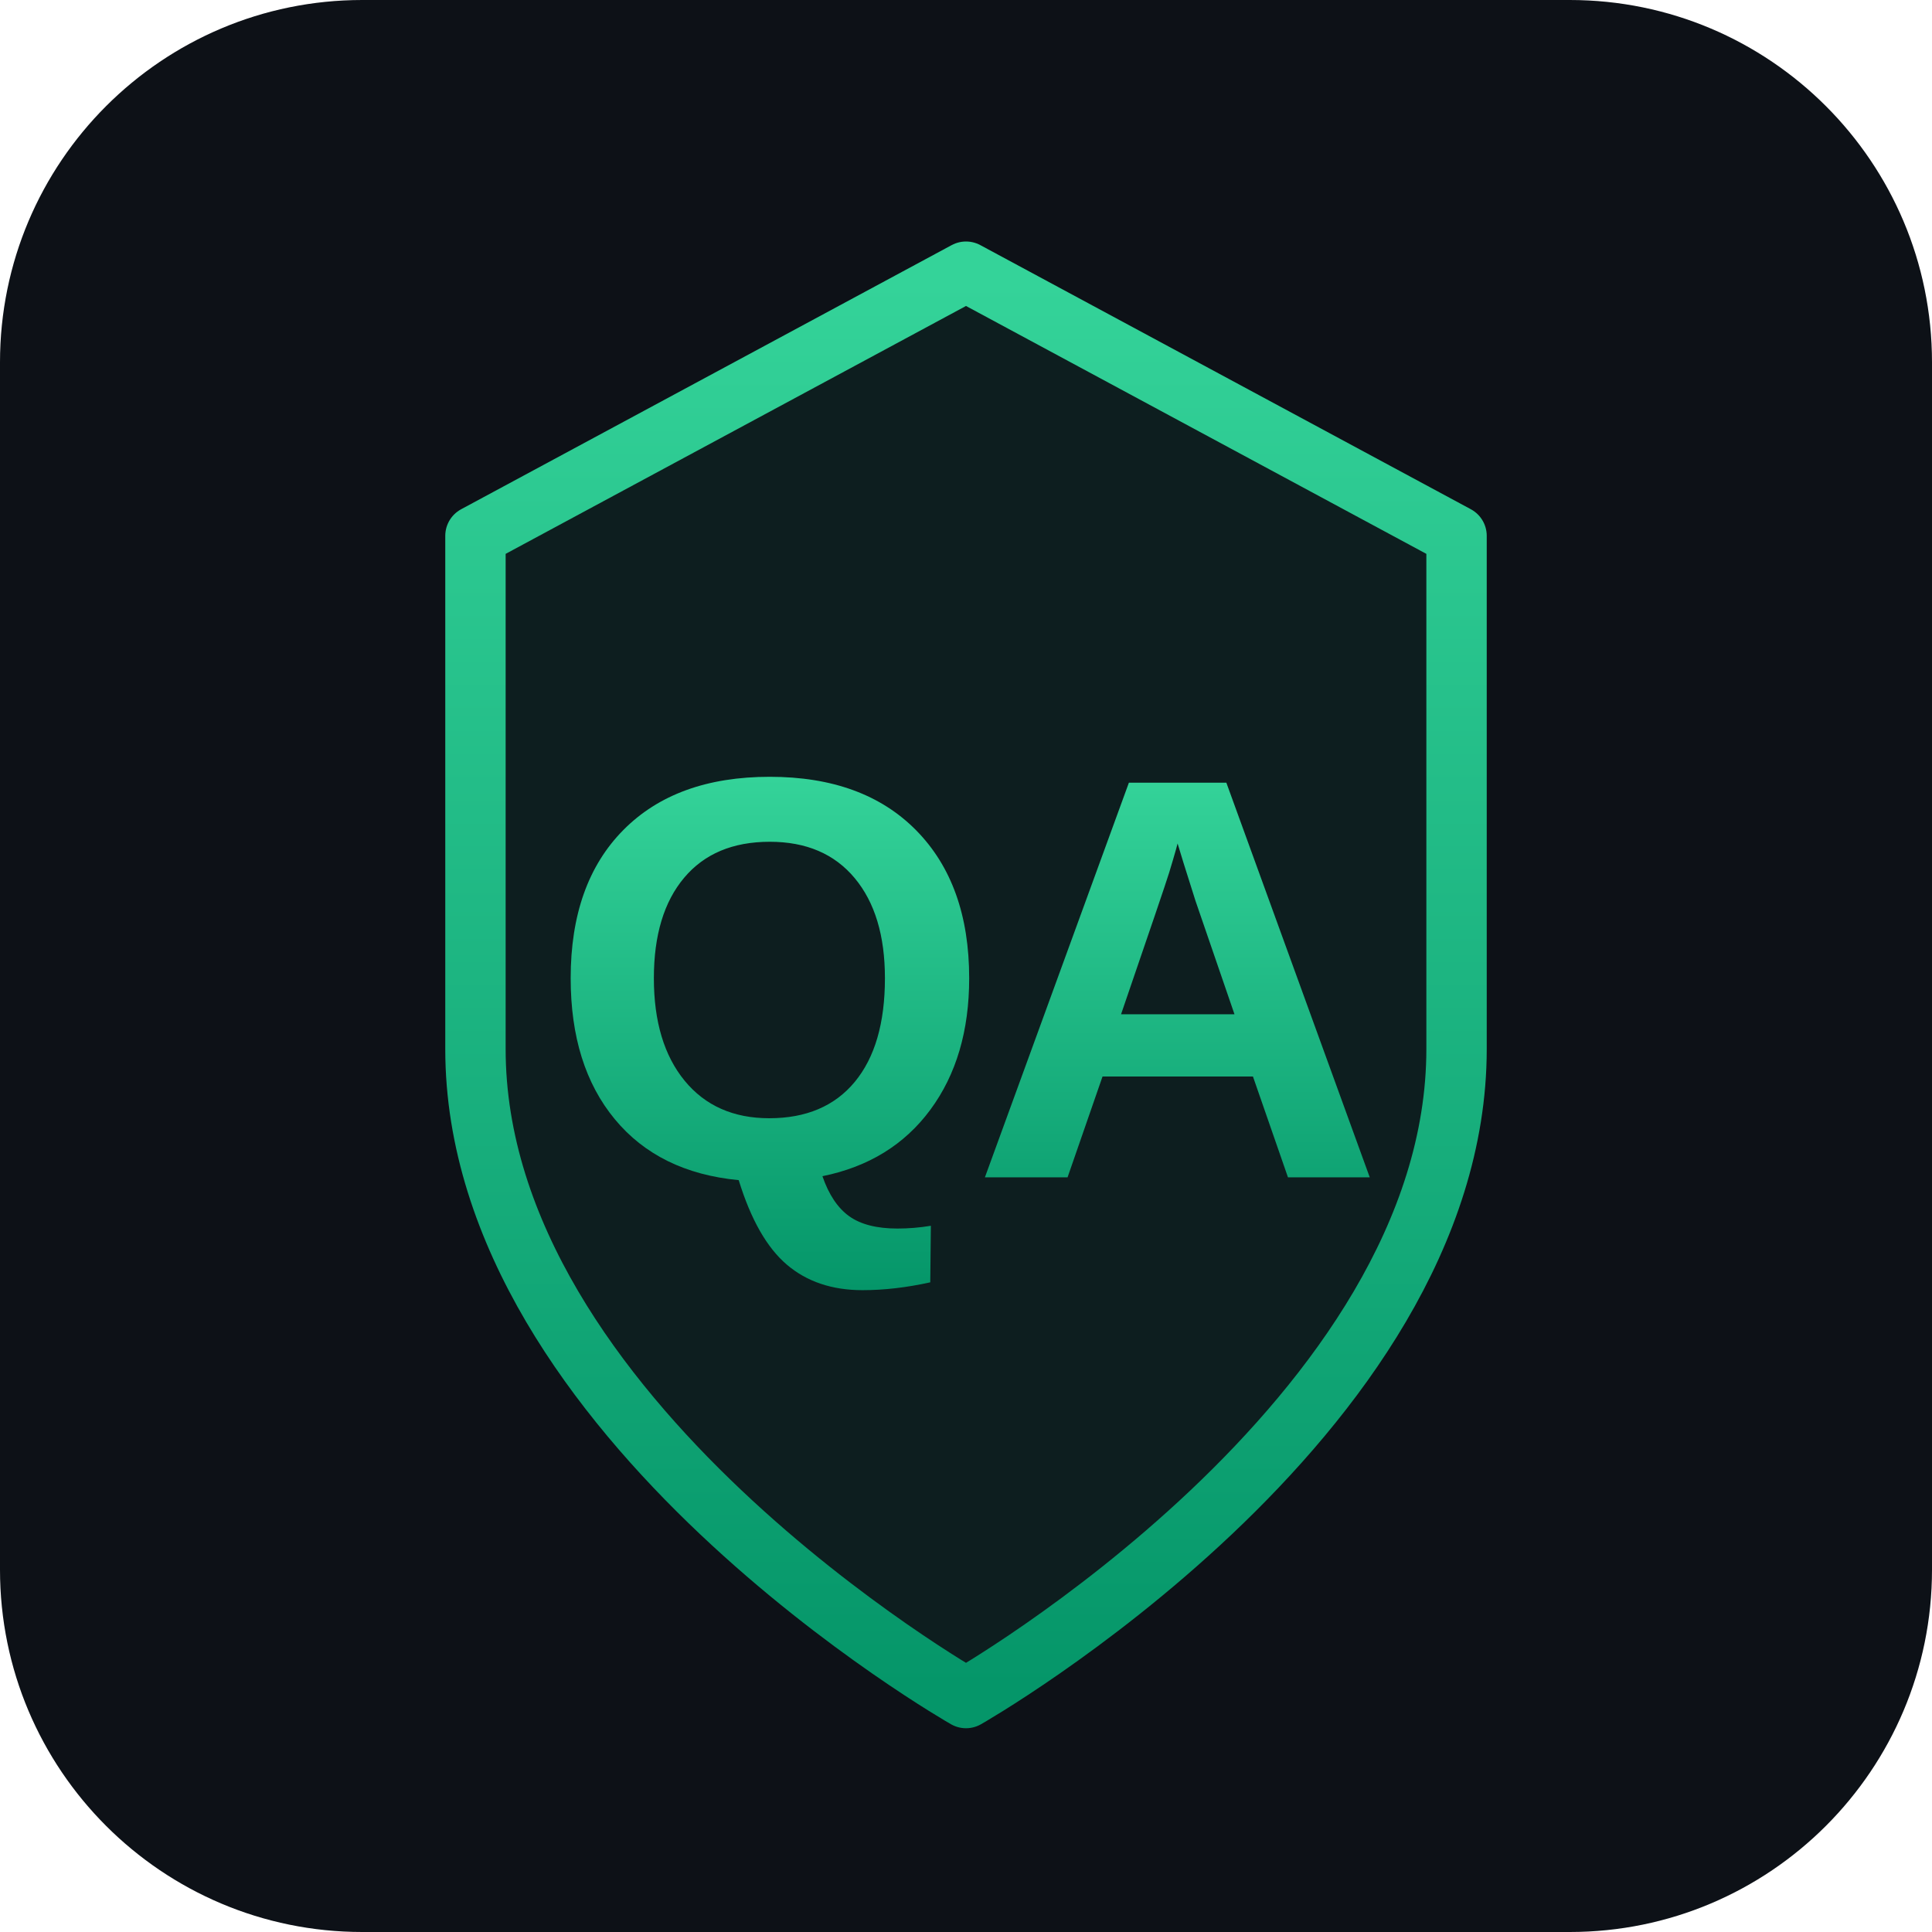
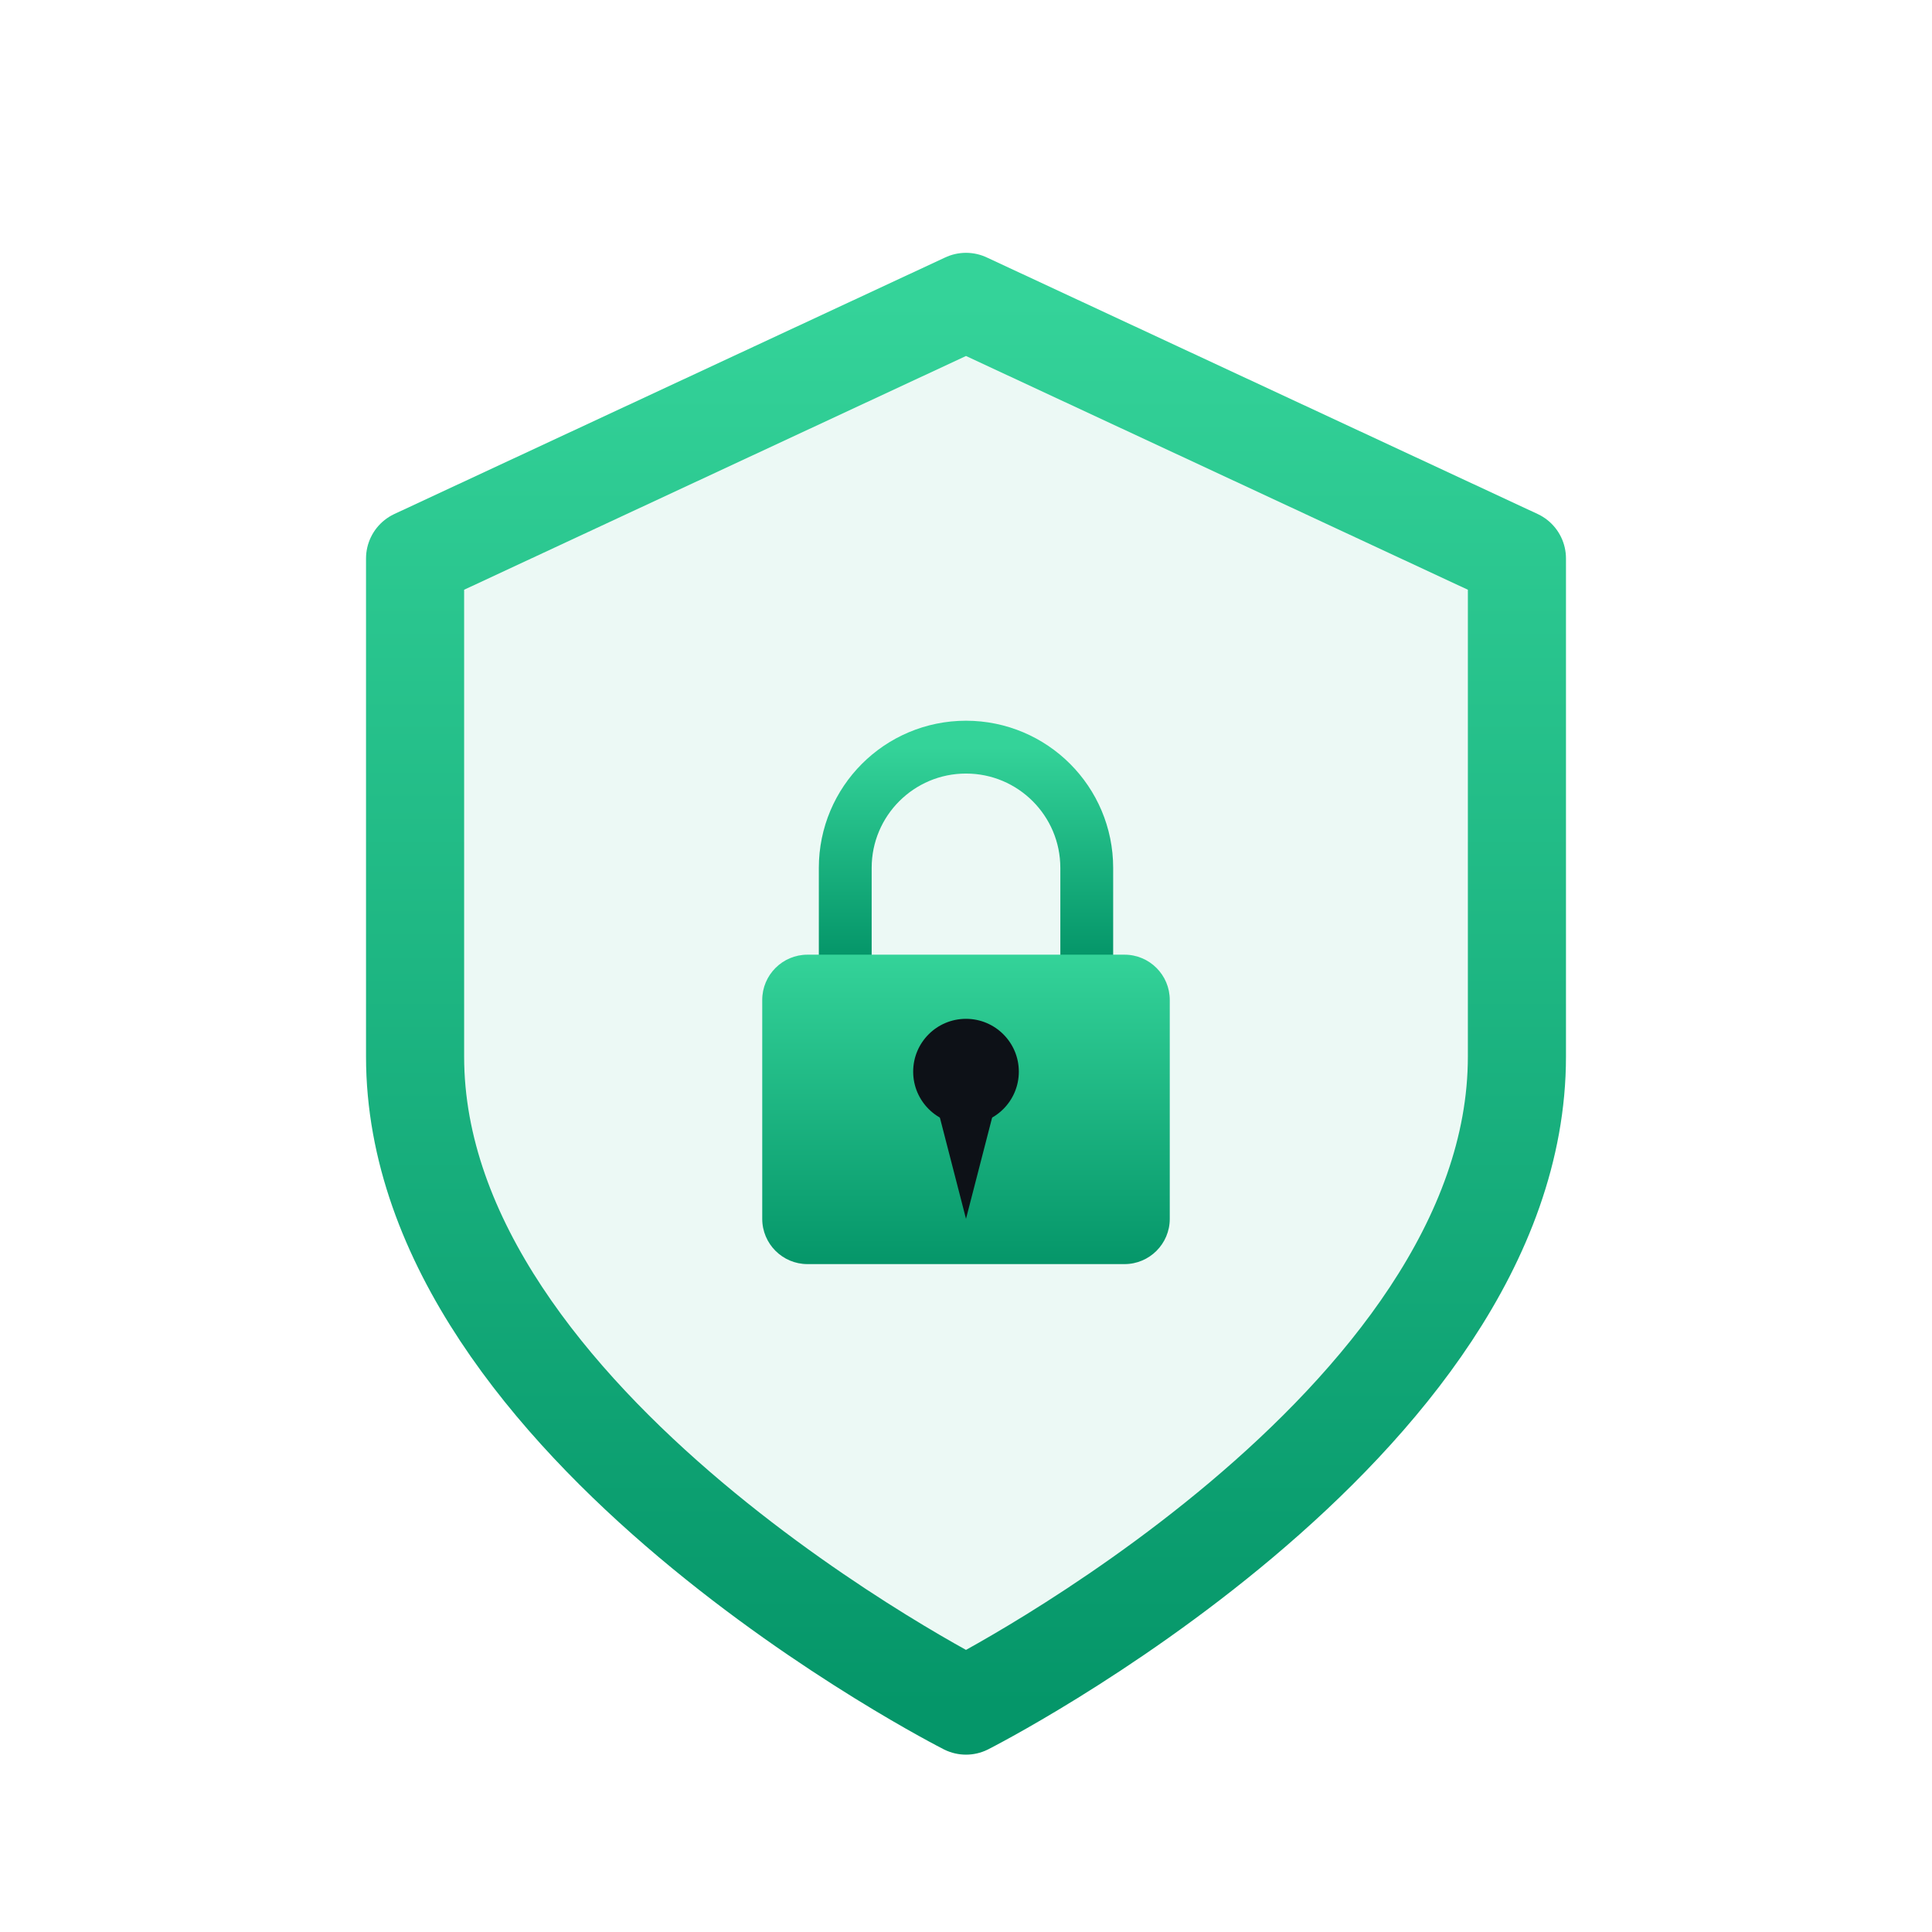
<svg xmlns="http://www.w3.org/2000/svg" width="512" height="512" viewBox="0 0 512 512">
  <defs>
    <linearGradient id="accent" x1="0.5" y1="0" x2="0.5" y2="1">
      <stop offset="0%" stop-color="#34d399" />
      <stop offset="100%" stop-color="#059669" />
    </linearGradient>
  </defs>
-   <rect width="512" height="512" rx="96" fill="#0d1117" />
-   <path d="M256 72 L126 142 V278 C126 376 256 450 256 450 S386 376 386 278 V142 Z" fill="#10b981" fill-opacity="0.08" />
-   <path d="M256 72 L126 142 V278 C126 376 256 450 256 450 S386 376 386 278 V142 Z" fill="none" stroke="url(#accent)" stroke-width="16" stroke-linejoin="round" />
-   <text x="256" y="312" text-anchor="middle" font-family="'Segoe UI', Arial, Helvetica, sans-serif" font-weight="800" font-size="152" fill="url(#accent)" letter-spacing="-6">QA</text>
+   <path d="M256 80 L110 148 V280 C110 378 256 452 256 452 S402 378 402 280 V148 Z" fill="#10b981" fill-opacity="0.08" />
+   <path d="M256 80 L110 148 V280 C110 378 256 452 256 452 S402 378 402 280 V148 Z" fill="none" stroke="url(#accent)" stroke-width="26" stroke-linejoin="round" />
+   <path d="M224 253 V230 A32 32 0 0 1 288 230 V253" fill="none" stroke="url(#accent)" stroke-width="14" stroke-linecap="round" />
+   <rect x="202" y="253" width="108" height="82" rx="12" fill="url(#accent)" />
+   <circle cx="256" cy="284" r="14" fill="#0d1117" />
+   <path d="M248 292 L256 323 L264 292 Z" fill="#0d1117" />
</svg>
